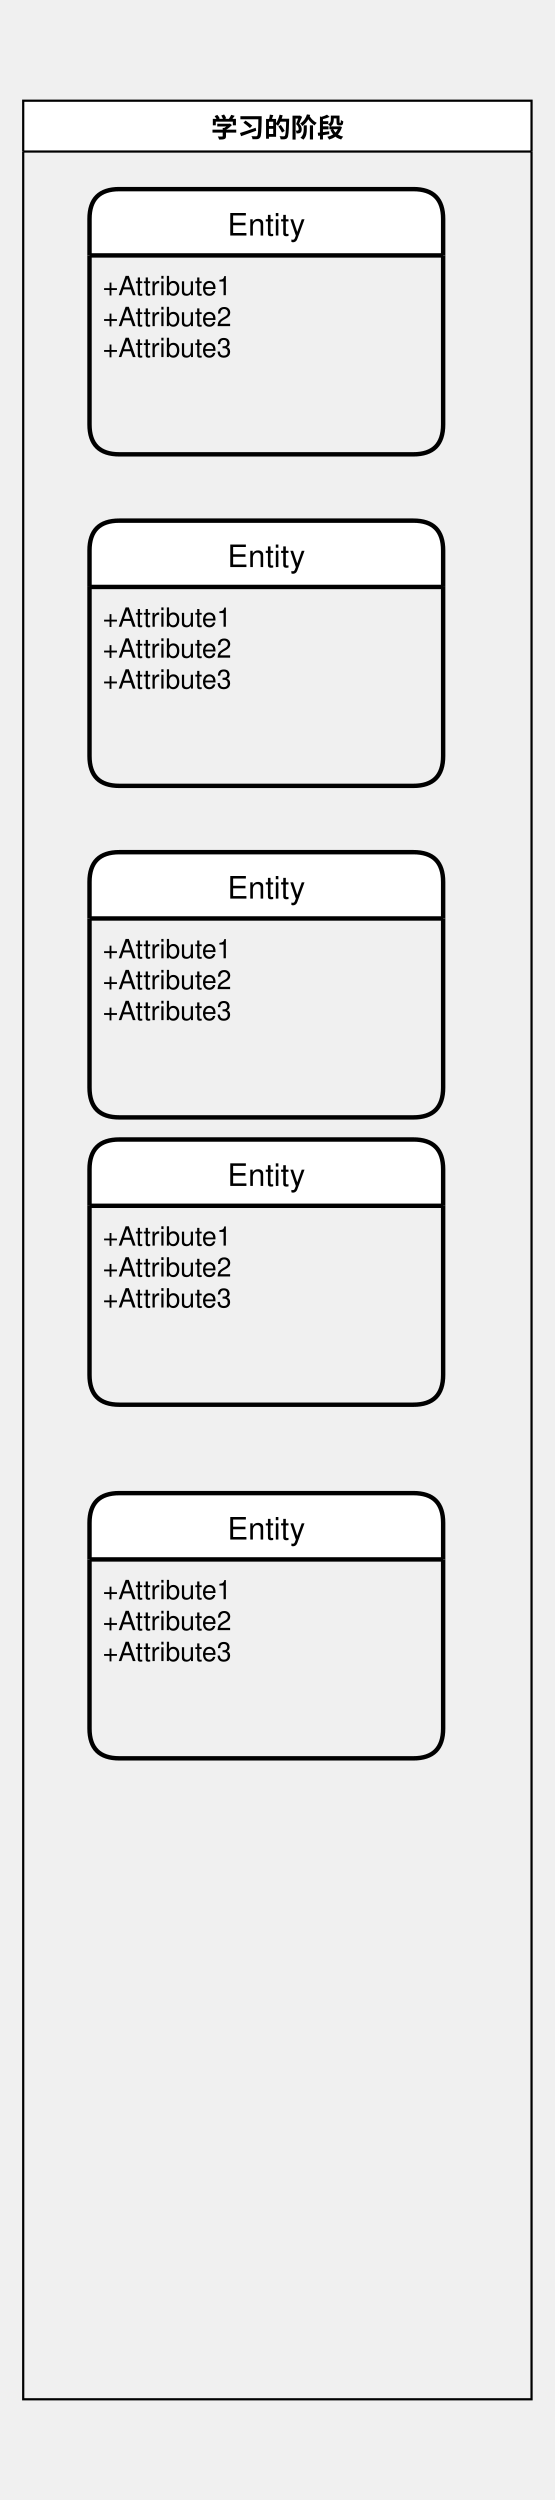
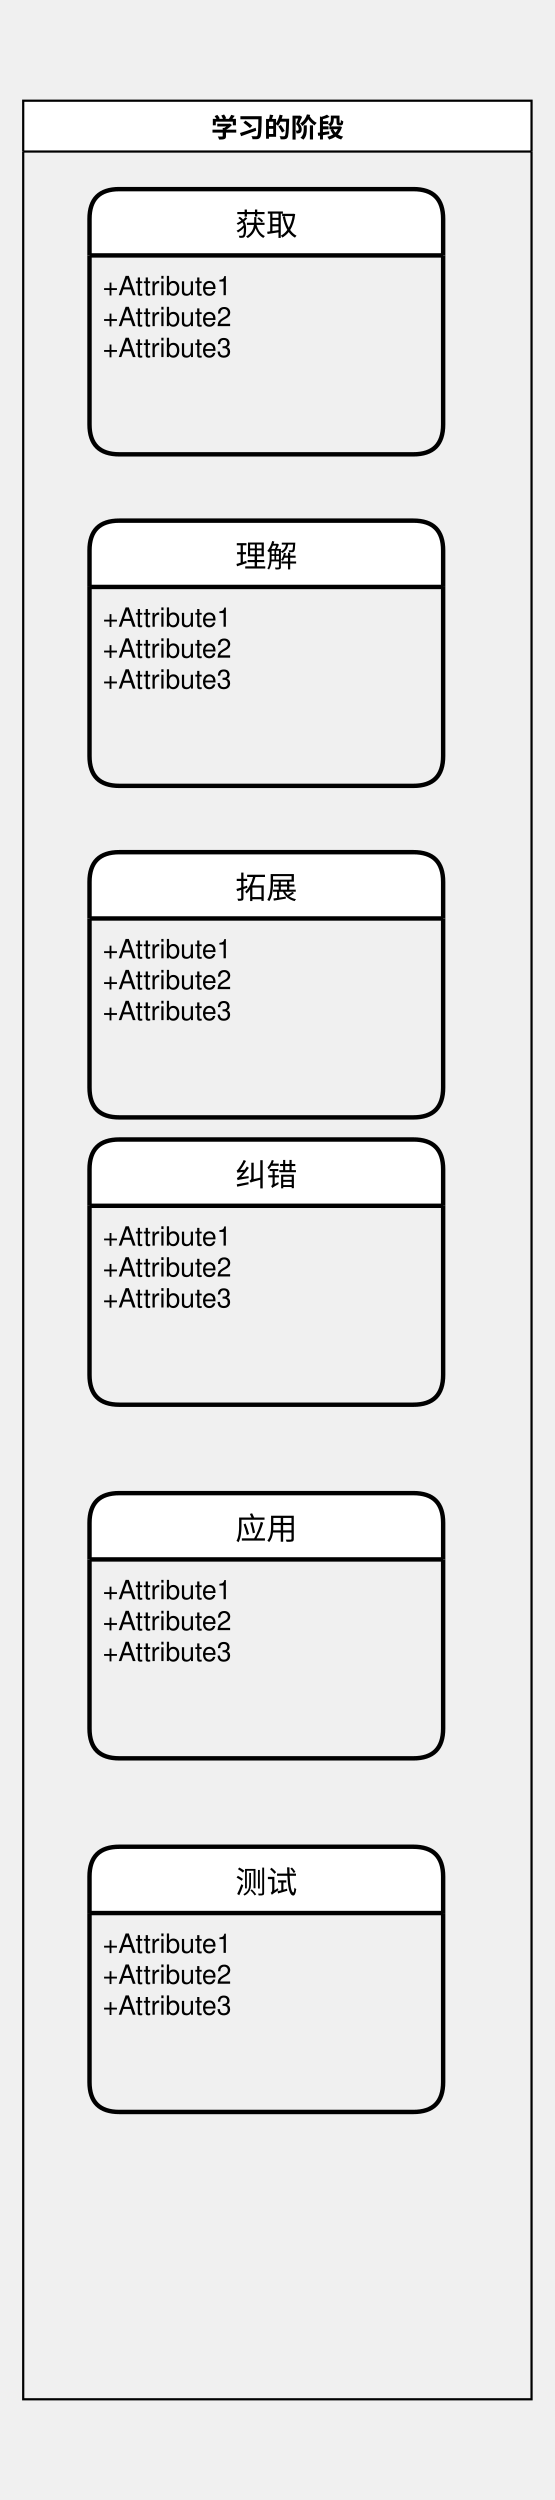
- <svg xmlns="http://www.w3.org/2000/svg" version="1.1" height="1041px" width="231px" viewBox="-10 -10 251 1061" content="&lt;mxGraphModel dx=&quot;687&quot; dy=&quot;885&quot; grid=&quot;1&quot; gridSize=&quot;10&quot; guides=&quot;1&quot; tooltips=&quot;1&quot; connect=&quot;1&quot; arrows=&quot;1&quot; fold=&quot;1&quot; page=&quot;0&quot; pageScale=&quot;1&quot; pageWidth=&quot;827&quot; pageHeight=&quot;1169&quot; math=&quot;0&quot; shadow=&quot;0&quot;&gt;&lt;root&gt;&lt;mxCell id=&quot;0&quot;/&gt;&lt;mxCell id=&quot;1&quot; parent=&quot;0&quot;/&gt;&lt;mxCell id=&quot;2&quot; value=&quot;学习的阶段&quot; style=&quot;swimlane;&quot; vertex=&quot;1&quot; parent=&quot;1&quot;&gt;&lt;mxGeometry x=&quot;10&quot; y=&quot;60&quot; width=&quot;230&quot; height=&quot;1040&quot; as=&quot;geometry&quot;/&gt;&lt;/mxCell&gt;&lt;mxCell id=&quot;3&quot; value=&quot;Entity&quot; style=&quot;swimlane;childLayout=stackLayout;horizontal=1;startSize=30;horizontalStack=0;rounded=1;fontSize=14;fontStyle=0;strokeWidth=2;resizeParent=0;resizeLast=1;shadow=0;dashed=0;align=center;&quot; vertex=&quot;1&quot; parent=&quot;2&quot;&gt;&lt;mxGeometry x=&quot;30&quot; y=&quot;40&quot; width=&quot;160&quot; height=&quot;120&quot; as=&quot;geometry&quot;/&gt;&lt;/mxCell&gt;&lt;mxCell id=&quot;4&quot; value=&quot;+Attribute1&amp;#10;+Attribute2&amp;#10;+Attribute3&quot; style=&quot;align=left;strokeColor=none;fillColor=none;spacingLeft=4;fontSize=12;verticalAlign=top;resizable=0;rotatable=0;part=1;&quot; vertex=&quot;1&quot; parent=&quot;3&quot;&gt;&lt;mxGeometry y=&quot;30&quot; width=&quot;160&quot; height=&quot;90&quot; as=&quot;geometry&quot;/&gt;&lt;/mxCell&gt;&lt;mxCell id=&quot;8&quot; value=&quot;Entity&quot; style=&quot;swimlane;childLayout=stackLayout;horizontal=1;startSize=30;horizontalStack=0;rounded=1;fontSize=14;fontStyle=0;strokeWidth=2;resizeParent=0;resizeLast=1;shadow=0;dashed=0;align=center;&quot; vertex=&quot;1&quot; parent=&quot;2&quot;&gt;&lt;mxGeometry x=&quot;30&quot; y=&quot;190&quot; width=&quot;160&quot; height=&quot;120&quot; as=&quot;geometry&quot;/&gt;&lt;/mxCell&gt;&lt;mxCell id=&quot;9&quot; value=&quot;+Attribute1&amp;#10;+Attribute2&amp;#10;+Attribute3&quot; style=&quot;align=left;strokeColor=none;fillColor=none;spacingLeft=4;fontSize=12;verticalAlign=top;resizable=0;rotatable=0;part=1;&quot; vertex=&quot;1&quot; parent=&quot;8&quot;&gt;&lt;mxGeometry y=&quot;30&quot; width=&quot;160&quot; height=&quot;90&quot; as=&quot;geometry&quot;/&gt;&lt;/mxCell&gt;&lt;mxCell id=&quot;10&quot; value=&quot;Entity&quot; style=&quot;swimlane;childLayout=stackLayout;horizontal=1;startSize=30;horizontalStack=0;rounded=1;fontSize=14;fontStyle=0;strokeWidth=2;resizeParent=0;resizeLast=1;shadow=0;dashed=0;align=center;&quot; vertex=&quot;1&quot; parent=&quot;2&quot;&gt;&lt;mxGeometry x=&quot;30&quot; y=&quot;340&quot; width=&quot;160&quot; height=&quot;120&quot; as=&quot;geometry&quot;/&gt;&lt;/mxCell&gt;&lt;mxCell id=&quot;11&quot; value=&quot;+Attribute1&amp;#10;+Attribute2&amp;#10;+Attribute3&quot; style=&quot;align=left;strokeColor=none;fillColor=none;spacingLeft=4;fontSize=12;verticalAlign=top;resizable=0;rotatable=0;part=1;&quot; vertex=&quot;1&quot; parent=&quot;10&quot;&gt;&lt;mxGeometry y=&quot;30&quot; width=&quot;160&quot; height=&quot;90&quot; as=&quot;geometry&quot;/&gt;&lt;/mxCell&gt;&lt;mxCell id=&quot;12&quot; value=&quot;Entity&quot; style=&quot;swimlane;childLayout=stackLayout;horizontal=1;startSize=30;horizontalStack=0;rounded=1;fontSize=14;fontStyle=0;strokeWidth=2;resizeParent=0;resizeLast=1;shadow=0;dashed=0;align=center;&quot; vertex=&quot;1&quot; parent=&quot;2&quot;&gt;&lt;mxGeometry x=&quot;30&quot; y=&quot;470&quot; width=&quot;160&quot; height=&quot;120&quot; as=&quot;geometry&quot;/&gt;&lt;/mxCell&gt;&lt;mxCell id=&quot;13&quot; value=&quot;+Attribute1&amp;#10;+Attribute2&amp;#10;+Attribute3&quot; style=&quot;align=left;strokeColor=none;fillColor=none;spacingLeft=4;fontSize=12;verticalAlign=top;resizable=0;rotatable=0;part=1;&quot; vertex=&quot;1&quot; parent=&quot;12&quot;&gt;&lt;mxGeometry y=&quot;30&quot; width=&quot;160&quot; height=&quot;90&quot; as=&quot;geometry&quot;/&gt;&lt;/mxCell&gt;&lt;mxCell id=&quot;14&quot; value=&quot;Entity&quot; style=&quot;swimlane;childLayout=stackLayout;horizontal=1;startSize=30;horizontalStack=0;rounded=1;fontSize=14;fontStyle=0;strokeWidth=2;resizeParent=0;resizeLast=1;shadow=0;dashed=0;align=center;&quot; vertex=&quot;1&quot; parent=&quot;2&quot;&gt;&lt;mxGeometry x=&quot;30&quot; y=&quot;630&quot; width=&quot;160&quot; height=&quot;120&quot; as=&quot;geometry&quot;/&gt;&lt;/mxCell&gt;&lt;mxCell id=&quot;15&quot; value=&quot;+Attribute1&amp;#10;+Attribute2&amp;#10;+Attribute3&quot; style=&quot;align=left;strokeColor=none;fillColor=none;spacingLeft=4;fontSize=12;verticalAlign=top;resizable=0;rotatable=0;part=1;&quot; vertex=&quot;1&quot; parent=&quot;14&quot;&gt;&lt;mxGeometry y=&quot;30&quot; width=&quot;160&quot; height=&quot;90&quot; as=&quot;geometry&quot;/&gt;&lt;/mxCell&gt;&lt;/root&gt;&lt;/mxGraphModel&gt;">
+ <svg xmlns="http://www.w3.org/2000/svg" version="1.1" height="1041px" width="231px" viewBox="-10 -10 251 1061" content="&lt;mxGraphModel dx=&quot;687&quot; dy=&quot;853&quot; grid=&quot;1&quot; gridSize=&quot;10&quot; guides=&quot;1&quot; tooltips=&quot;1&quot; connect=&quot;1&quot; arrows=&quot;1&quot; fold=&quot;1&quot; page=&quot;0&quot; pageScale=&quot;1&quot; pageWidth=&quot;827&quot; pageHeight=&quot;1169&quot; math=&quot;0&quot; shadow=&quot;0&quot;&gt;&lt;root&gt;&lt;mxCell id=&quot;0&quot;/&gt;&lt;mxCell id=&quot;1&quot; parent=&quot;0&quot;/&gt;&lt;mxCell id=&quot;2&quot; value=&quot;学习的阶段&quot; style=&quot;swimlane;&quot; vertex=&quot;1&quot; parent=&quot;1&quot;&gt;&lt;mxGeometry x=&quot;10&quot; y=&quot;60&quot; width=&quot;230&quot; height=&quot;1040&quot; as=&quot;geometry&quot;/&gt;&lt;/mxCell&gt;&lt;mxCell id=&quot;3&quot; value=&quot;获取&quot; style=&quot;swimlane;childLayout=stackLayout;horizontal=1;startSize=30;horizontalStack=0;rounded=1;fontSize=14;fontStyle=0;strokeWidth=2;resizeParent=0;resizeLast=1;shadow=0;dashed=0;align=center;&quot; vertex=&quot;1&quot; parent=&quot;2&quot;&gt;&lt;mxGeometry x=&quot;30&quot; y=&quot;40&quot; width=&quot;160&quot; height=&quot;120&quot; as=&quot;geometry&quot;/&gt;&lt;/mxCell&gt;&lt;mxCell id=&quot;4&quot; value=&quot;+Attribute1&amp;#10;+Attribute2&amp;#10;+Attribute3&quot; style=&quot;align=left;strokeColor=none;fillColor=none;spacingLeft=4;fontSize=12;verticalAlign=top;resizable=0;rotatable=0;part=1;&quot; vertex=&quot;1&quot; parent=&quot;3&quot;&gt;&lt;mxGeometry y=&quot;30&quot; width=&quot;160&quot; height=&quot;90&quot; as=&quot;geometry&quot;/&gt;&lt;/mxCell&gt;&lt;mxCell id=&quot;8&quot; value=&quot;理解&quot; style=&quot;swimlane;childLayout=stackLayout;horizontal=1;startSize=30;horizontalStack=0;rounded=1;fontSize=14;fontStyle=0;strokeWidth=2;resizeParent=0;resizeLast=1;shadow=0;dashed=0;align=center;&quot; vertex=&quot;1&quot; parent=&quot;2&quot;&gt;&lt;mxGeometry x=&quot;30&quot; y=&quot;190&quot; width=&quot;160&quot; height=&quot;120&quot; as=&quot;geometry&quot;/&gt;&lt;/mxCell&gt;&lt;mxCell id=&quot;9&quot; value=&quot;+Attribute1&amp;#10;+Attribute2&amp;#10;+Attribute3&quot; style=&quot;align=left;strokeColor=none;fillColor=none;spacingLeft=4;fontSize=12;verticalAlign=top;resizable=0;rotatable=0;part=1;&quot; vertex=&quot;1&quot; parent=&quot;8&quot;&gt;&lt;mxGeometry y=&quot;30&quot; width=&quot;160&quot; height=&quot;90&quot; as=&quot;geometry&quot;/&gt;&lt;/mxCell&gt;&lt;mxCell id=&quot;10&quot; value=&quot;拓展&quot; style=&quot;swimlane;childLayout=stackLayout;horizontal=1;startSize=30;horizontalStack=0;rounded=1;fontSize=14;fontStyle=0;strokeWidth=2;resizeParent=0;resizeLast=1;shadow=0;dashed=0;align=center;&quot; vertex=&quot;1&quot; parent=&quot;2&quot;&gt;&lt;mxGeometry x=&quot;30&quot; y=&quot;340&quot; width=&quot;160&quot; height=&quot;120&quot; as=&quot;geometry&quot;/&gt;&lt;/mxCell&gt;&lt;mxCell id=&quot;11&quot; value=&quot;+Attribute1&amp;#10;+Attribute2&amp;#10;+Attribute3&quot; style=&quot;align=left;strokeColor=none;fillColor=none;spacingLeft=4;fontSize=12;verticalAlign=top;resizable=0;rotatable=0;part=1;&quot; vertex=&quot;1&quot; parent=&quot;10&quot;&gt;&lt;mxGeometry y=&quot;30&quot; width=&quot;160&quot; height=&quot;90&quot; as=&quot;geometry&quot;/&gt;&lt;/mxCell&gt;&lt;mxCell id=&quot;12&quot; value=&quot;纠错&quot; style=&quot;swimlane;childLayout=stackLayout;horizontal=1;startSize=30;horizontalStack=0;rounded=1;fontSize=14;fontStyle=0;strokeWidth=2;resizeParent=0;resizeLast=1;shadow=0;dashed=0;align=center;&quot; vertex=&quot;1&quot; parent=&quot;2&quot;&gt;&lt;mxGeometry x=&quot;30&quot; y=&quot;470&quot; width=&quot;160&quot; height=&quot;120&quot; as=&quot;geometry&quot;/&gt;&lt;/mxCell&gt;&lt;mxCell id=&quot;13&quot; value=&quot;+Attribute1&amp;#10;+Attribute2&amp;#10;+Attribute3&quot; style=&quot;align=left;strokeColor=none;fillColor=none;spacingLeft=4;fontSize=12;verticalAlign=top;resizable=0;rotatable=0;part=1;&quot; vertex=&quot;1&quot; parent=&quot;12&quot;&gt;&lt;mxGeometry y=&quot;30&quot; width=&quot;160&quot; height=&quot;90&quot; as=&quot;geometry&quot;/&gt;&lt;/mxCell&gt;&lt;mxCell id=&quot;14&quot; value=&quot;应用&quot; style=&quot;swimlane;childLayout=stackLayout;horizontal=1;startSize=30;horizontalStack=0;rounded=1;fontSize=14;fontStyle=0;strokeWidth=2;resizeParent=0;resizeLast=1;shadow=0;dashed=0;align=center;&quot; vertex=&quot;1&quot; parent=&quot;2&quot;&gt;&lt;mxGeometry x=&quot;30&quot; y=&quot;630&quot; width=&quot;160&quot; height=&quot;120&quot; as=&quot;geometry&quot;/&gt;&lt;/mxCell&gt;&lt;mxCell id=&quot;15&quot; value=&quot;+Attribute1&amp;#10;+Attribute2&amp;#10;+Attribute3&quot; style=&quot;align=left;strokeColor=none;fillColor=none;spacingLeft=4;fontSize=12;verticalAlign=top;resizable=0;rotatable=0;part=1;&quot; vertex=&quot;1&quot; parent=&quot;14&quot;&gt;&lt;mxGeometry y=&quot;30&quot; width=&quot;160&quot; height=&quot;90&quot; as=&quot;geometry&quot;/&gt;&lt;/mxCell&gt;&lt;mxCell id=&quot;16&quot; value=&quot;测试&quot; style=&quot;swimlane;childLayout=stackLayout;horizontal=1;startSize=30;horizontalStack=0;rounded=1;fontSize=14;fontStyle=0;strokeWidth=2;resizeParent=0;resizeLast=1;shadow=0;dashed=0;align=center;&quot; vertex=&quot;1&quot; parent=&quot;2&quot;&gt;&lt;mxGeometry x=&quot;30&quot; y=&quot;790&quot; width=&quot;160&quot; height=&quot;120&quot; as=&quot;geometry&quot;/&gt;&lt;/mxCell&gt;&lt;mxCell id=&quot;17&quot; value=&quot;+Attribute1&amp;#10;+Attribute2&amp;#10;+Attribute3&quot; style=&quot;align=left;strokeColor=none;fillColor=none;spacingLeft=4;fontSize=12;verticalAlign=top;resizable=0;rotatable=0;part=1;&quot; vertex=&quot;1&quot; parent=&quot;16&quot;&gt;&lt;mxGeometry y=&quot;30&quot; width=&quot;160&quot; height=&quot;90&quot; as=&quot;geometry&quot;/&gt;&lt;/mxCell&gt;&lt;/root&gt;&lt;/mxGraphModel&gt;">
  <style type="text/css" />
  <path d="M 0.5 23.5 L 0.5 0.5 L 230.5 0.5 L 230.5 23.5" fill="#ffffff" stroke="#000000" stroke-miterlimit="10" pointer-events="none" />
  <path d="M 0.5 23.5 L 0.5 1040.5 L 230.5 1040.5 L 230.5 23.5" fill="none" stroke="#000000" stroke-miterlimit="10" pointer-events="none" />
  <path d="M 0.5 23.5 L 230.5 23.5" fill="none" stroke="#000000" stroke-miterlimit="10" pointer-events="none" />
  <g fill="#000000" font-family="Helvetica" font-weight="bold" pointer-events="none" text-anchor="middle" font-size="12px">
    <text x="115.5" y="17">学习的阶段</text>
  </g>
  <path d="M 190.5 70.5 L 190.5 54 Q 190.5 40.5 177 40.5 L 44 40.5 Q 30.5 40.5 30.5 54 L 30.5 70.5" fill="#ffffff" stroke="#000000" stroke-width="2" stroke-miterlimit="10" pointer-events="none" />
  <path d="M 30.5 70.5 L 30.5 147 Q 30.5 160.5 44 160.5 L 177 160.5 Q 190.5 160.5 190.5 147 L 190.5 70.5" fill="none" stroke="#000000" stroke-width="2" stroke-miterlimit="10" pointer-events="none" />
  <path d="M 30.5 70.5 L 190.5 70.5" fill="none" stroke="#000000" stroke-width="2" stroke-miterlimit="10" pointer-events="none" />
  <g fill="#000000" font-family="Helvetica" pointer-events="none" text-anchor="middle" font-size="14px">
-     <text x="110.5" y="61.5">Entity</text>
+     <text x="110.5" y="61.5">获取</text>
  </g>
  <g fill="#000000" font-family="Helvetica" pointer-events="none" font-size="12px">
    <text x="36.5" y="88.5">+Attribute1</text>
    <text x="36.5" y="102.5">+Attribute2</text>
    <text x="36.5" y="116.5">+Attribute3</text>
  </g>
  <path d="M 190.5 220.5 L 190.5 204 Q 190.5 190.5 177 190.5 L 44 190.5 Q 30.5 190.5 30.5 204 L 30.5 220.5" fill="#ffffff" stroke="#000000" stroke-width="2" stroke-miterlimit="10" pointer-events="none" />
  <path d="M 30.5 220.5 L 30.5 297 Q 30.5 310.5 44 310.5 L 177 310.5 Q 190.5 310.5 190.5 297 L 190.5 220.5" fill="none" stroke="#000000" stroke-width="2" stroke-miterlimit="10" pointer-events="none" />
  <path d="M 30.5 220.5 L 190.5 220.5" fill="none" stroke="#000000" stroke-width="2" stroke-miterlimit="10" pointer-events="none" />
  <g fill="#000000" font-family="Helvetica" pointer-events="none" text-anchor="middle" font-size="14px">
-     <text x="110.5" y="211.5">Entity</text>
+     <text x="110.5" y="211.5">理解</text>
  </g>
  <g fill="#000000" font-family="Helvetica" pointer-events="none" font-size="12px">
    <text x="36.5" y="238.5">+Attribute1</text>
    <text x="36.5" y="252.5">+Attribute2</text>
    <text x="36.5" y="266.5">+Attribute3</text>
  </g>
  <path d="M 190.5 370.5 L 190.5 354 Q 190.5 340.5 177 340.5 L 44 340.5 Q 30.5 340.5 30.5 354 L 30.5 370.5" fill="#ffffff" stroke="#000000" stroke-width="2" stroke-miterlimit="10" pointer-events="none" />
  <path d="M 30.5 370.5 L 30.5 447 Q 30.5 460.5 44 460.5 L 177 460.5 Q 190.5 460.5 190.5 447 L 190.5 370.5" fill="none" stroke="#000000" stroke-width="2" stroke-miterlimit="10" pointer-events="none" />
  <path d="M 30.5 370.5 L 190.5 370.5" fill="none" stroke="#000000" stroke-width="2" stroke-miterlimit="10" pointer-events="none" />
  <g fill="#000000" font-family="Helvetica" pointer-events="none" text-anchor="middle" font-size="14px">
-     <text x="110.5" y="361.5">Entity</text>
+     <text x="110.5" y="361.5">拓展</text>
  </g>
  <g fill="#000000" font-family="Helvetica" pointer-events="none" font-size="12px">
    <text x="36.5" y="388.5">+Attribute1</text>
    <text x="36.5" y="402.5">+Attribute2</text>
    <text x="36.5" y="416.5">+Attribute3</text>
  </g>
  <path d="M 190.5 500.5 L 190.5 484 Q 190.5 470.5 177 470.5 L 44 470.5 Q 30.5 470.5 30.5 484 L 30.5 500.5" fill="#ffffff" stroke="#000000" stroke-width="2" stroke-miterlimit="10" pointer-events="none" />
  <path d="M 30.5 500.5 L 30.5 577 Q 30.5 590.5 44 590.5 L 177 590.5 Q 190.5 590.5 190.5 577 L 190.5 500.5" fill="none" stroke="#000000" stroke-width="2" stroke-miterlimit="10" pointer-events="none" />
  <path d="M 30.5 500.5 L 190.5 500.5" fill="none" stroke="#000000" stroke-width="2" stroke-miterlimit="10" pointer-events="none" />
  <g fill="#000000" font-family="Helvetica" pointer-events="none" text-anchor="middle" font-size="14px">
-     <text x="110.5" y="491.5">Entity</text>
+     <text x="110.5" y="491.5">纠错</text>
  </g>
  <g fill="#000000" font-family="Helvetica" pointer-events="none" font-size="12px">
    <text x="36.5" y="518.5">+Attribute1</text>
    <text x="36.5" y="532.5">+Attribute2</text>
    <text x="36.5" y="546.5">+Attribute3</text>
  </g>
  <path d="M 190.5 660.5 L 190.5 644 Q 190.5 630.5 177 630.5 L 44 630.5 Q 30.5 630.5 30.5 644 L 30.5 660.5" fill="#ffffff" stroke="#000000" stroke-width="2" stroke-miterlimit="10" pointer-events="none" />
  <path d="M 30.5 660.5 L 30.5 737 Q 30.5 750.5 44 750.5 L 177 750.5 Q 190.5 750.5 190.5 737 L 190.5 660.5" fill="none" stroke="#000000" stroke-width="2" stroke-miterlimit="10" pointer-events="none" />
  <path d="M 30.5 660.5 L 190.5 660.5" fill="none" stroke="#000000" stroke-width="2" stroke-miterlimit="10" pointer-events="none" />
  <g fill="#000000" font-family="Helvetica" pointer-events="none" text-anchor="middle" font-size="14px">
-     <text x="110.5" y="651.5">Entity</text>
+     <text x="110.5" y="651.5">应用</text>
  </g>
  <g fill="#000000" font-family="Helvetica" pointer-events="none" font-size="12px">
    <text x="36.5" y="678.5">+Attribute1</text>
    <text x="36.5" y="692.5">+Attribute2</text>
    <text x="36.5" y="706.5">+Attribute3</text>
  </g>
+   <path d="M 190.5 820.5 L 190.5 804 Q 190.5 790.5 177 790.5 L 44 790.5 Q 30.5 790.5 30.5 804 L 30.5 820.5" fill="#ffffff" stroke="#000000" stroke-width="2" stroke-miterlimit="10" pointer-events="none" />
+   <path d="M 30.5 820.5 L 30.5 897 Q 30.5 910.5 44 910.5 L 177 910.5 Q 190.5 910.5 190.5 897 L 190.5 820.5" fill="none" stroke="#000000" stroke-width="2" stroke-miterlimit="10" pointer-events="none" />
+   <path d="M 30.5 820.5 L 190.5 820.5" fill="none" stroke="#000000" stroke-width="2" stroke-miterlimit="10" pointer-events="none" />
+   <g fill="#000000" font-family="Helvetica" pointer-events="none" text-anchor="middle" font-size="14px">
+     <text x="110.5" y="811.5">测试</text>
+   </g>
+   <g fill="#000000" font-family="Helvetica" pointer-events="none" font-size="12px">
+     <text x="36.5" y="838.5">+Attribute1</text>
+     <text x="36.5" y="852.5">+Attribute2</text>
+     <text x="36.5" y="866.5">+Attribute3</text>
+   </g>
</svg>
